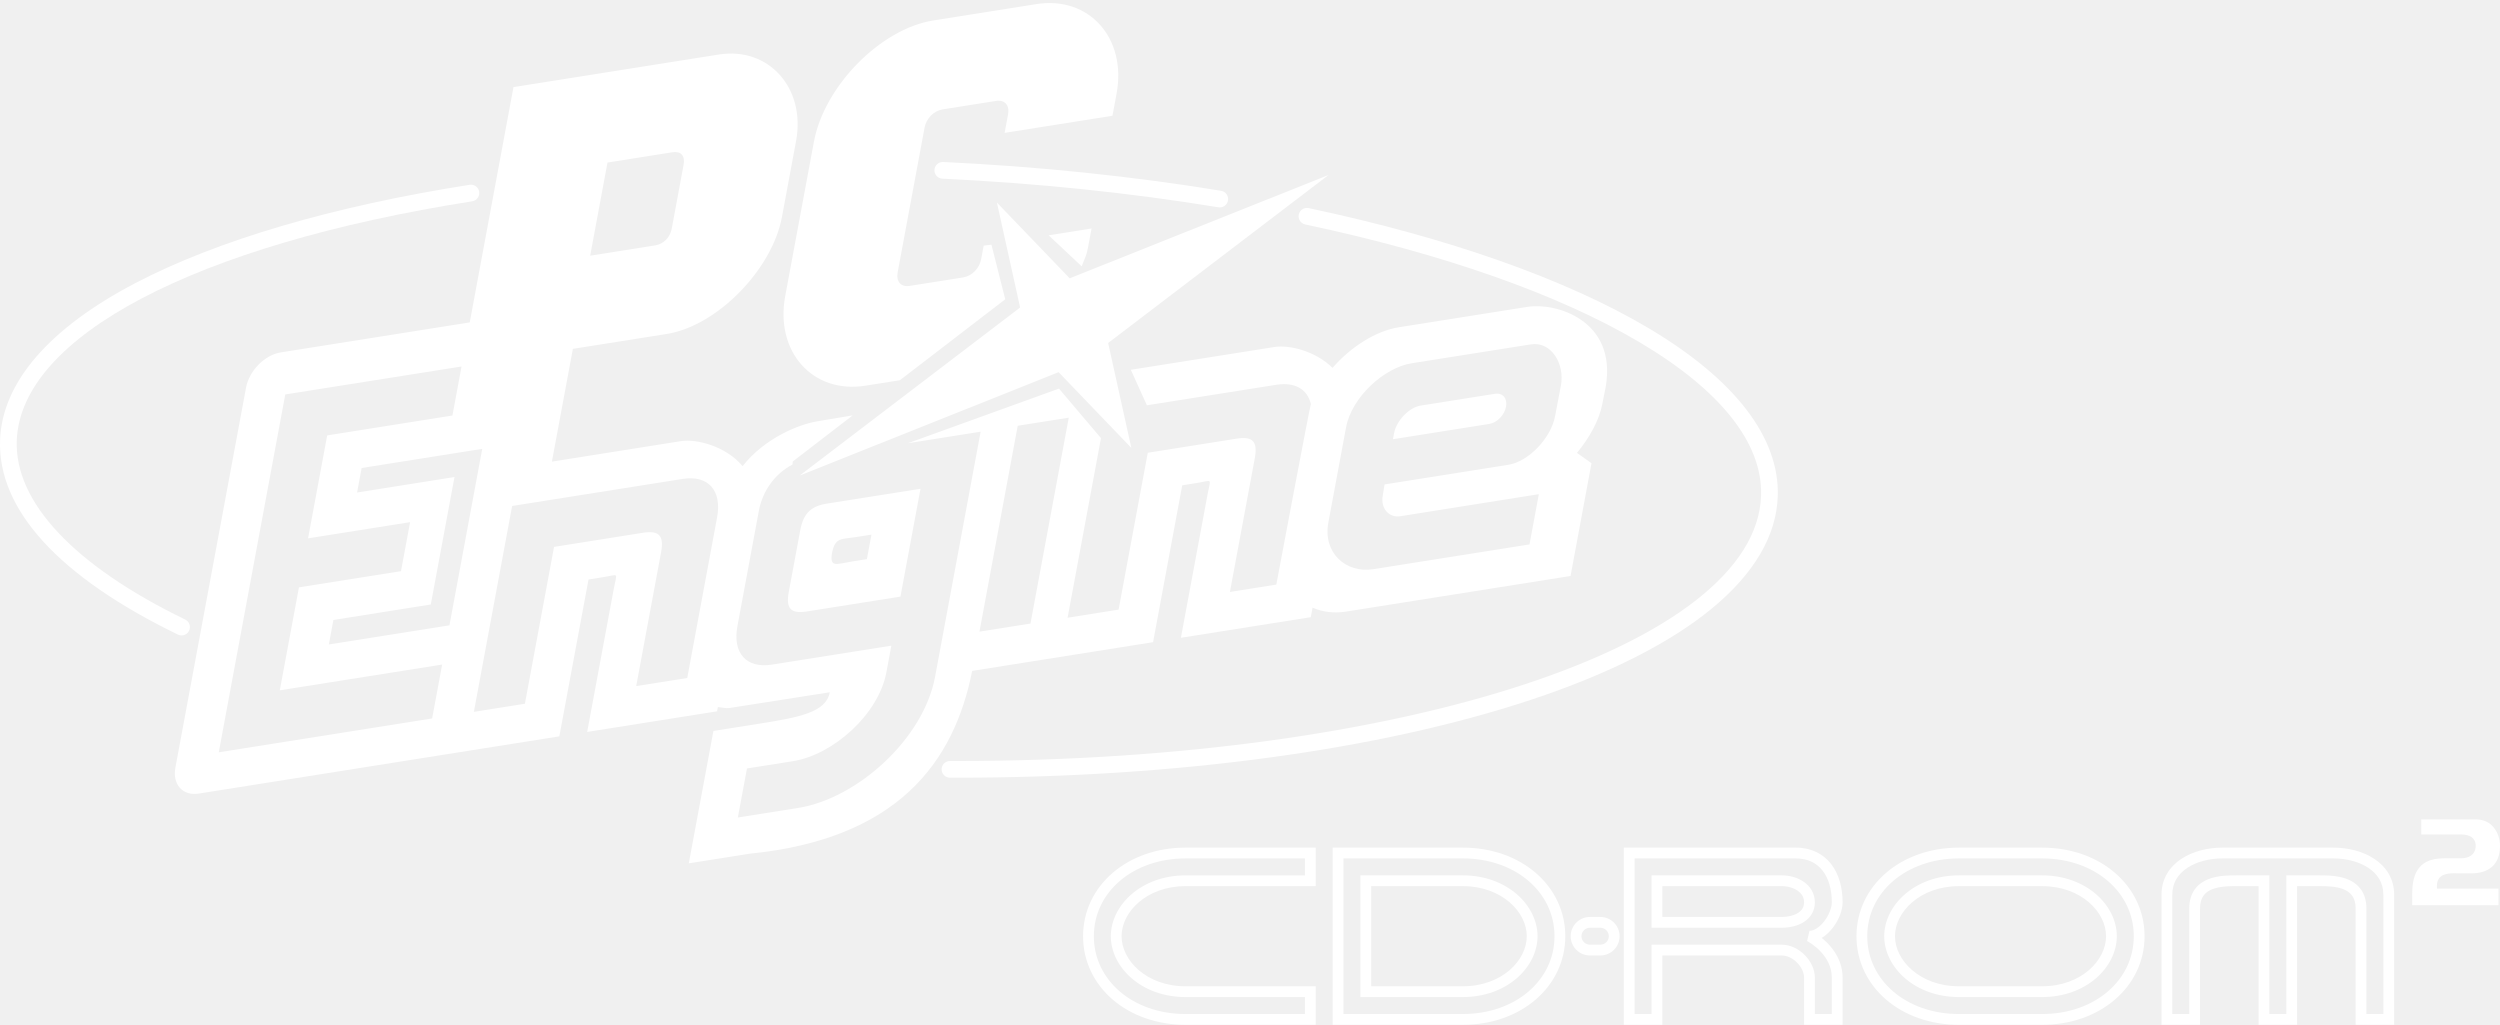
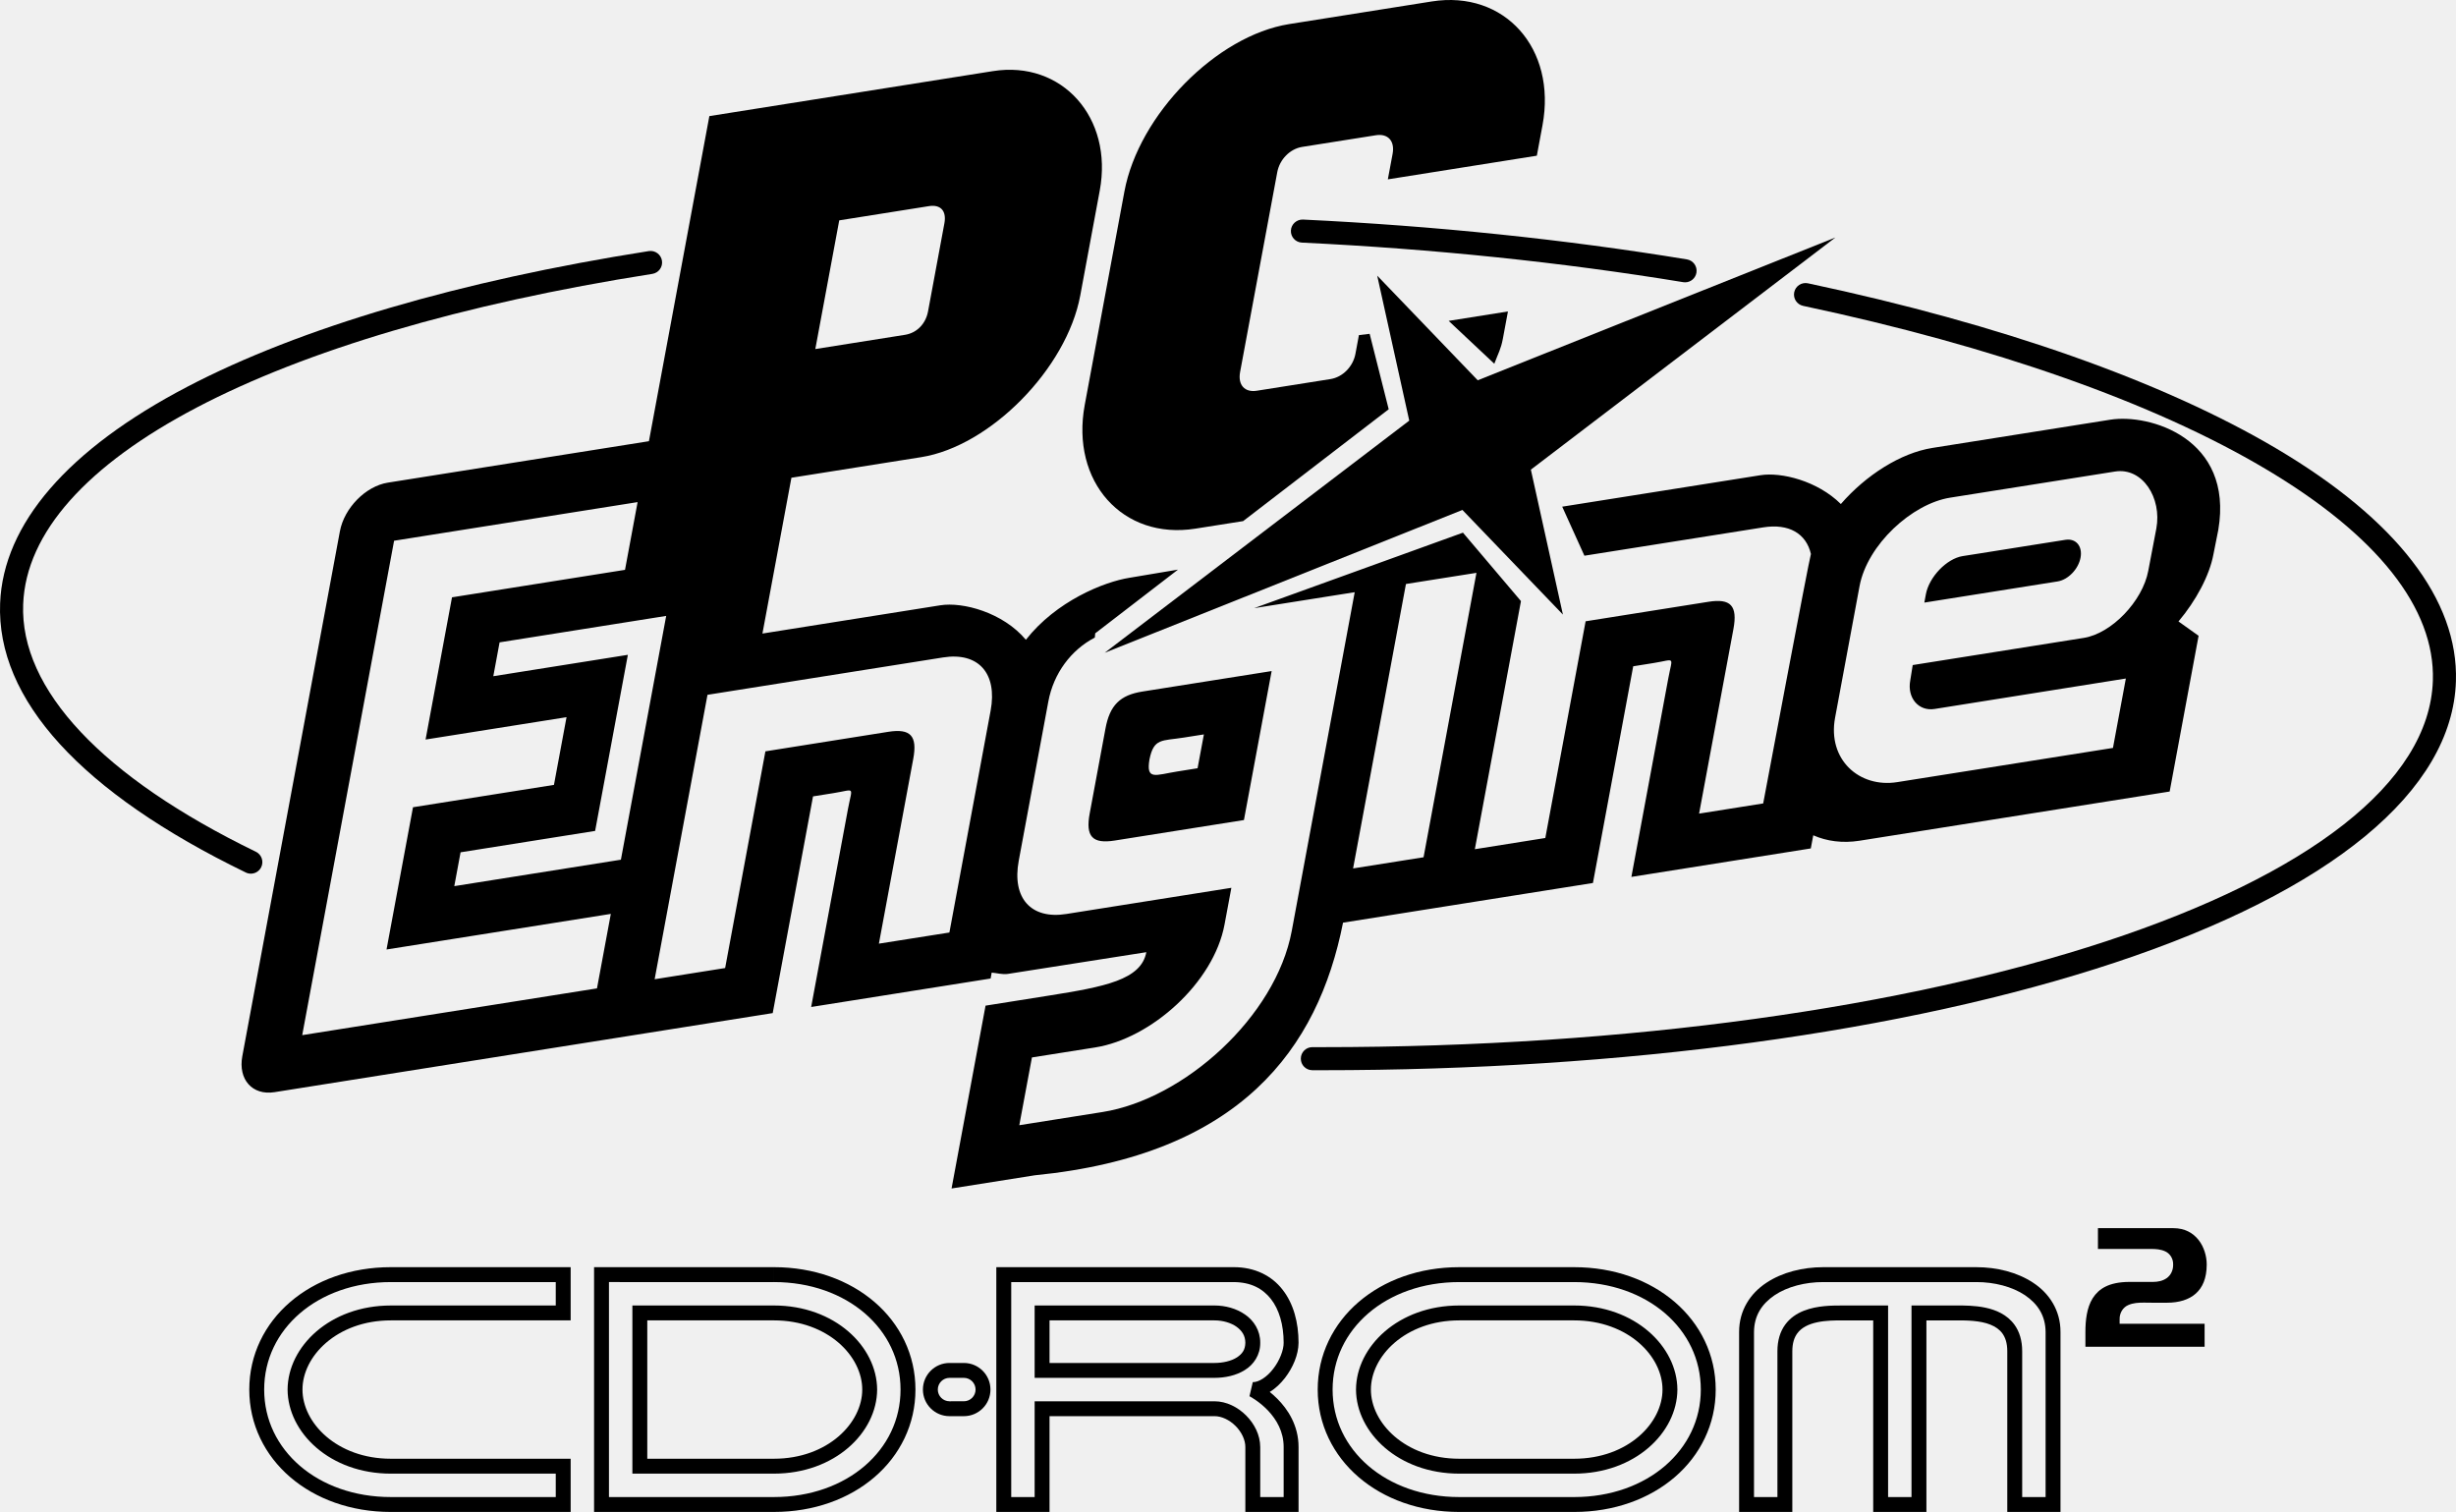
- <svg xmlns="http://www.w3.org/2000/svg" clip-rule="evenodd" fill-rule="evenodd" stroke-linejoin="round" stroke-miterlimit="2" viewBox="0 0 600 246">
-   <g fill="#fff" fill-rule="nonzero">
-     <path d="m43.576 152.504c-.294 0-.593-.066-.874-.203-28.583-13.874-43.342-30.045-42.681-46.772.538-13.77 11.775-26.77 32.495-37.599 19.66-10.273 47.39-18.425 80.195-23.579 1.094-.171 2.118.577 2.29 1.669.172 1.093-.575 2.117-1.669 2.29-66.449 10.436-108.332 32.422-109.305 57.378-.585 14.796 13.771 30.071 40.425 43.008.996.485 1.411 1.679.928 2.68-.347.712-1.061 1.128-1.804 1.128z" />
-     <path d="m292.744 49.777c-.109 0-.217-.009-.328-.027-21.115-3.466-43.402-5.78-66.245-6.873-1.108-.052-1.96-.991-1.906-2.098.053-1.105 1.009-1.948 2.097-1.905 22.998 1.101 45.441 3.43 66.707 6.921 1.09.179 1.832 1.21 1.651 2.303-.163.982-1.011 1.679-1.976 1.679z" />
-     <path d="m229.662 186.648c-.561 0-1.118 0-1.679-.002-1.107-.002-1.998-.902-1.995-2.01.003-1.104.895-1.996 2-1.996h.01c.549.001 1.113.001 1.667.001 107.248.002 191.876-27.876 192.993-63.704.392-12.537-9.68-25.258-29.133-36.781-19.367-11.478-47.127-21.261-80.272-28.29-1.082-.23-1.772-1.294-1.545-2.376.228-1.083 1.296-1.771 2.377-1.544 33.566 7.119 61.742 17.064 81.484 28.762 20.783 12.315 31.535 26.271 31.094 40.354-.592 19.053-21.64 36.423-59.266 48.9-36.379 12.061-85.236 18.686-137.735 18.686z" />
-     <path d="m265.954 82.317 52.907-40.329-62.14 24.804-17.463-18.177 5.568 25.187-52.907 40.328 62.143-24.811 17.46 18.177z" />
-     <path d="m199.696 132.659c.759-3.733 2.142-3.19 5.929-3.792l3.524-.555-1.097 5.877-3.525.563c-3.786.6-5.453 1.613-4.831-2.093zm-7.641-5.379-2.743 14.754c-.751 4.03.467 5.327 4.344 4.715l22.451-3.562 4.813-25.879-22.453 3.557c-3.879.614-5.667 2.387-6.412 6.415zm142.518-23.293-.262 1.427 23.158-3.677c1.828-.293 3.61-2.141 3.982-4.139.365-1.997-.809-3.381-2.639-3.089l-5.947.94-9.49 1.51-2.404.376c-2.782.445-5.834 3.617-6.398 6.652zm-162.476 66.732.188-1.029c.797.06 1.864.368 2.795.23l24.068-3.776c-.894 4.801-7.236 6.005-16.914 7.539l-11.016 1.749-5.906 31.761 14.471-2.293c35.632-3.517 49.188-21.933 53.539-43.886l43.416-6.891 6.996-37.645 3.531-.565c3.87-.613 3.299-1.314 2.556 2.707l-6.404 34.447 31.17-4.946.427-2.283c2.352 1.038 5.101 1.404 8.012.947l53.905-8.55 5.027-27.058-3.494-2.488c3.027-3.585 5.387-7.972 6.07-11.654l.85-4.267c2.688-15.96-12.026-20.198-18.74-19.131l-30.935 4.908c-5.478.87-11.511 4.687-15.9 9.745-4.06-4.02-10.326-5.583-13.97-5.004l-34.439 5.463 3.856 8.521 31.059-4.922c4.479-.714 7.472 1.075 8.293 4.621-.33.939-8.293 43.334-8.293 43.334l-11.136 1.767 5.971-32.095c.739-4.019-.476-5.318-4.343-4.703l-21.341 3.389-7.002 37.646-12.242 1.948 8.012-43.102-10.078-11.888-36.278 13.114 17.194-2.728.278-.038-10.933 58.819c-2.778 14.942-18.722 29.231-32.864 31.476l-14.472 2.294 2.194-11.772 11.009-1.741c9.677-1.541 20.573-11.226 22.452-21.355l1.187-6.373-28.666 4.546c-6.146.977-9.483-2.756-8.273-9.25l5.14-27.651c.909-4.914 3.975-8.994 8.078-11.115l.067-.737 14.382-11.068-8.402 1.412c-4.469.706-12.758 4.058-18.025 10.775-3.983-4.751-10.948-6.612-14.871-5.99l-30.897 4.908 5.035-27.065 22.542-3.576c11.999-1.901 25.277-15.397 27.636-28.073l3.389-18.237c2.359-12.684-6.56-22.656-18.56-20.753l-49.262 7.815-10.498 56.475-45.362 7.199c-3.84.609-7.575 4.396-8.326 8.452l-16.953 91.18c-.752 4.059 1.75 6.857 5.591 6.254l86.554-13.737 7.003-37.645 3.524-.563c3.877-.61 3.306-1.306 2.555 2.712l-6.402 34.436zm-64.229-20.641-28.944 4.592 1.09-5.877 23.376-3.716 5.688-30.59-23.376 3.715 1.089-5.881 28.944-4.594zm-1.751 9.415-2.405 12.938-51.208 8.124 15.961-85.887 42.304-6.71-2.187 11.767-30.057 4.773-4.591 24.706 24.489-3.885-2.186 11.761-24.489 3.885-4.598 24.712zm58.82 3.233-12.248 1.935 5.966-32.085c.752-4.022-.466-5.327-4.343-4.713l-21.34 3.39-6.995 37.645-12.248 1.946 9.182-49.409.285-.047 40.629-6.445c6.146-.977 9.482 2.749 8.273 9.249zm79.595-60.588 11.97-1.894-9.19 49.41-12.242 1.94 9.181-49.405zm74.271 23.287 4.25-22.858c1.348-7.228 9.116-14.329 15.735-15.381l28.636-4.538c4.825-.768 8.177 4.621 7.192 9.895l-1.403 7.356c-.987 5.275-6.374 10.881-11.195 11.647l-29.726 4.719-.428 2.668c-.564 3.033 1.45 5.404 4.231 4.96l33.225-5.29-2.24 12.057-37.48 5.942c-6.62 1.048-12.135-3.943-10.797-11.177zm-177.16-64.058 4.156-22.354 15.584-2.472c2.044-.324 3.089.842 2.682 2.997l-2.84 15.3c-.406 2.163-1.954 3.733-3.998 4.057z" />
-     <path d="m241.256 71.827-3.308-13.104-1.866.225-.6 3.231c-.415 2.24-2.215 4.064-4.329 4.404l-12.806 2.028c-2.113.338-3.322-1.014-2.906-3.253l6.453-34.708c.414-2.231 2.215-4.058 4.326-4.396l12.809-2.028c2.113-.337 3.321 1.015 2.903 3.246l-.826 4.418 25.886-4.111.984-5.29c2.481-13.352-6.598-23.503-19.237-21.505l-24.765 3.931c-12.63 2.006-26.155 15.742-28.634 29.094l-6.89 37.06c-2.479 13.352 6.598 23.503 19.237 21.497l8.278-1.307z" />
-     <path d="m259.605 63.922c.675-1.819 1.143-2.51 1.49-4.374l.879-4.712-10.302 1.638z" />
-     <path d="m470.141 245.952c-6.935 0-13.064-2.254-17.481-6.053-4.42-3.792-7.112-9.163-7.107-15.207-.005-6.045 2.687-11.416 7.107-15.208 4.417-3.798 10.547-6.053 17.481-6.053h19.967v2.588h-19.967c-6.378 0-11.894 2.072-15.795 5.427-3.901 3.364-6.2 7.975-6.205 13.246.006 5.27 2.304 9.882 6.205 13.245 3.901 3.356 9.418 5.428 15.795 5.428h19.967c6.375 0 11.894-2.072 15.795-5.428 3.9-3.363 6.201-7.975 6.205-13.245-.005-5.271-2.305-9.882-6.205-13.246-3.902-3.355-9.42-5.427-15.795-5.427v-2.588c6.935 0 13.064 2.255 17.482 6.053 4.418 3.792 7.11 9.163 7.106 15.208.004 6.044-2.688 11.415-7.106 15.207-4.418 3.799-10.548 6.053-17.482 6.053zm0-6.656c-10.553 0-17.896-7.112-17.934-14.604.038-7.494 7.381-14.604 17.934-14.606h19.967c10.553.002 17.894 7.113 17.932 14.606-.038 7.493-7.379 14.604-17.932 14.604v-2.588c4.7-.001 8.551-1.575 11.219-3.867 2.671-2.296 4.129-5.292 4.126-8.149.004-2.858-1.455-5.854-4.126-8.15-2.668-2.291-6.518-3.867-11.219-3.868h-19.967c-4.701.001-8.552 1.577-11.22 3.868-2.671 2.296-4.129 5.292-4.126 8.15-.004 2.857 1.455 5.853 4.126 8.149 2.668 2.292 6.518 3.866 11.22 3.867h19.967v2.588z" />
-     <path d="m315.77 245.952h-31.245c-6.935 0-13.064-2.255-17.482-6.053-4.418-3.792-7.111-9.163-7.106-15.207-.005-6.045 2.688-11.416 7.106-15.208 4.419-3.798 10.548-6.054 17.482-6.054h31.245v9.244h-31.245c-4.7.001-8.551 1.577-11.219 3.868-2.671 2.296-4.129 5.292-4.125 8.15-.004 2.857 1.454 5.852 4.125 8.149 2.669 2.292 6.519 3.866 11.219 3.867h29.95v1.295-1.295h1.295zm-47.04-34.506c-3.9 3.364-6.2 7.976-6.205 13.246.005 5.27 2.305 9.882 6.205 13.245 3.901 3.356 9.419 5.427 15.795 5.427h28.656v-4.067h-28.656c-10.554-.001-17.895-7.111-17.933-14.604.038-7.494 7.379-14.604 17.933-14.605h28.656v-4.068c-4.415 0-19.131 0-28.656 0-6.376-.001-11.894 2.072-15.795 5.426z" />
-     <path d="m331.863 245.952h-12.026v-42.522h31.243v2.589c-7.543-.001-15.03-.001-20.631 0-3.639-.001-6.48-.001-8.025-.001v37.345c1.792.001 5.281.001 9.439.001 6.073-.001 13.561-.001 19.218 0 6.376-.001 11.894-2.072 15.795-5.428 3.901-3.363 6.201-7.975 6.204-13.245-.003-5.27-2.302-9.882-6.204-13.245-3.9-3.356-9.419-5.428-15.795-5.429v-2.587c6.935-.001 13.065 2.255 17.481 6.053 4.421 3.792 7.113 9.163 7.107 15.208.006 6.044-2.686 11.415-7.107 15.207-4.417 3.798-10.547 6.053-17.481 6.053-5.657.001-13.145.001-19.218.001zm-4.076-6.656h-1.294v-29.21h24.588c10.555.001 17.895 7.112 17.933 14.605-.038 7.494-7.378 14.604-17.933 14.605v-2.589c4.7 0 8.553-1.575 11.219-3.867 2.671-2.296 4.129-5.292 4.126-8.149.003-2.858-1.455-5.854-4.126-8.15-2.667-2.291-6.519-3.867-11.219-3.868h-22v24.034h22v2.589c-6.124 0-13.448 0-23.294 0z" />
-     <path d="m432.982 245.952v-1.294c-.002 0-.002-6.656 0-9.983.008-1.224-.648-2.614-1.702-3.661-1.047-1.053-2.436-1.71-3.661-1.702h-28.655v16.639h-9.245v-42.522h41.228c3.663-.017 6.623 1.483 8.508 3.918 1.894 2.429 2.767 5.671 2.77 9.209-.018 2.088-.963 4.285-2.35 6.106-.748.957-1.638 1.832-2.658 2.444.414.334.857.72 1.302 1.165 1.807 1.802 3.707 4.621 3.707 8.403v11.277h-9.244zm6.655-2.587c0-1.534 0-4.43 0-8.69 0-2.697-1.254-4.767-2.666-6.281-1.405-1.502-2.942-2.372-3.229-2.521-.039-.02-.045-.023-.045-.023l.579-1.158-.579 1.158.579-2.452c1.013.035 2.452-.864 3.551-2.315 1.108-1.415 1.828-3.285 1.81-4.525.002-3.117-.787-5.79-2.222-7.614-1.442-1.816-3.474-2.907-6.468-2.924h-38.638v37.345h4.067v-16.638h31.244c2.102.009 4.041 1.017 5.491 2.458 1.443 1.45 2.449 3.389 2.458 5.492v8.689h4.068zm-12.017-20.707h-31.244v-12.572h31.244c1.902.004 3.8.513 5.321 1.577 1.517 1.044 2.643 2.779 2.628 4.894.024 2.118-1.148 3.813-2.683 4.747-1.537.96-3.413 1.349-5.266 1.354v-2.588c1.474.005 2.927-.345 3.886-.957.961-.637 1.454-1.347 1.476-2.556-.014-1.213-.553-2.065-1.531-2.777-.976-.694-2.405-1.109-3.831-1.106h-28.656v7.396h28.656z" />
-     <path d="m381.585 229.313v-2.587l2.497-.001c1.122-.001 2.031-.91 2.033-2.032-.002-1.124-.911-2.033-2.033-2.035l-2.497.001c-1.122.001-2.03.91-2.033 2.034.003 1.122.911 2.031 2.033 2.032v2.588c-2.552 0-4.62-2.068-4.62-4.62 0-2.553 2.068-4.622 4.62-4.622h2.497c2.552 0 4.62 2.069 4.621 4.622-.001 2.552-2.069 4.62-4.621 4.62z" />
-     <path d="m565.352 245.953v-27.917c-.003-1.453-.348-2.395-.846-3.09-.501-.691-1.205-1.178-2.084-1.531-1.752-.711-4.108-.748-5.758-.739l-5.362-.001v33.278h-9.244v-33.277h-5.361c-1.243-.003-2.869.006-4.352.322-1.497.317-2.752.918-3.491 1.949-.498.695-.842 1.637-.847 3.09v27.916h-9.244v-31.244c-.017-3.78 1.962-6.741 4.736-8.565 2.776-1.843 6.329-2.708 9.87-2.713h26.622c3.54.005 7.092.87 9.869 2.713 2.774 1.824 4.753 4.785 4.736 8.565v31.244zm6.656-2.588v-28.656c-.018-2.875-1.367-4.905-3.584-6.412-2.216-1.485-5.32-2.282-8.433-2.278h-26.622c-3.115-.004-6.219.793-8.434 2.278-2.218 1.506-3.567 3.536-3.584 6.412v28.656h4.068c-.002-4.531-.002-19.696 0-25.329-.005-1.875.482-3.428 1.336-4.604.852-1.18 2.019-1.942 3.221-2.421 2.408-.952 5.044-.916 6.72-.924h6.655v1.294-1.294h1.295v33.278h4.066v-33.278h7.952c1.251.001 3.056-.008 4.889.378 1.817.385 3.761 1.19 5.05 2.967.855 1.176 1.342 2.729 1.337 4.604v25.329z" />
-     <path d="m580.194 208.819c-1.033 1.634-1.274 3.871-1.269 5.894v2.536h20.707v-3.986h-14.764v-.74c-.036-1.2.632-2.142 1.5-2.509.849-.387 1.798-.421 2.721-.427.535 0 1.058.018 1.532.018h2.477c2.098 0 3.815-.535 4.994-1.582 1.174-1.048 1.902-2.638 1.908-5.037.004-1.484-.478-3.104-1.435-4.306-.964-1.201-2.351-2.02-4.374-2.029h-13.089v3.615h9.292c.756.005 1.599.049 2.373.408.783.338 1.432 1.207 1.401 2.312.014 1.014-.437 1.873-1.131 2.353-.687.486-1.523.648-2.359.651h-4.148c-3.556.023-5.302 1.209-6.336 2.829z" />
+ <svg xmlns="http://www.w3.org/2000/svg" clip-rule="evenodd" fill-rule="evenodd" stroke-linejoin="round" stroke-miterlimit="2" viewBox="0 0 426.676 262.654" version="1.1" id="svg32" width="426.676" height="262.654">
+   <defs id="defs36" />
+   <path d="m 43.576,151.772 c -0.294,0 -0.593,-0.066 -0.874,-0.203 -28.583,-13.874 -43.342,-30.045 -42.681,-46.772 0.538,-13.77 11.775,-26.77 32.495,-37.599 19.66,-10.273 47.39,-18.425 80.195,-23.579 1.094,-0.171 2.118,0.577 2.29,1.669 0.172,1.093 -0.575,2.117 -1.669,2.29 -66.449,10.436 -108.332,32.422 -109.305,57.378 -0.585,14.796 13.771,30.071 40.425,43.008 0.996,0.485 1.411,1.679 0.928,2.68 -0.347,0.712 -1.061,1.128 -1.804,1.128 z" id="path2" style="fill:#000000;fill-rule:nonzero" />
+   <path d="m 292.744,49.045 c -0.109,0 -0.217,-0.009 -0.328,-0.027 -21.115,-3.466 -43.402,-5.78 -66.245,-6.873 -1.108,-0.052 -1.96,-0.991 -1.906,-2.098 0.053,-1.105 1.009,-1.948 2.097,-1.905 22.998,1.101 45.441,3.43 66.707,6.921 1.09,0.179 1.832,1.21 1.651,2.303 -0.163,0.982 -1.011,1.679 -1.976,1.679 z" id="path4" style="fill:#000000;fill-rule:nonzero" />
+   <path d="m 229.662,185.916 c -0.561,0 -1.118,0 -1.679,-0.002 -1.107,-0.002 -1.998,-0.902 -1.995,-2.01 0.003,-1.104 0.895,-1.996 2,-1.996 h 0.01 c 0.549,0.001 1.113,0.001 1.667,0.001 107.248,0.002 191.876,-27.876 192.993,-63.704 0.392,-12.537 -9.68,-25.258 -29.133,-36.781 -19.367,-11.478 -47.127,-21.261 -80.272,-28.29 -1.082,-0.23 -1.772,-1.294 -1.545,-2.376 0.228,-1.083 1.296,-1.771 2.377,-1.544 33.566,7.119 61.742,17.064 81.484,28.762 20.783,12.315 31.535,26.271 31.094,40.354 -0.592,19.053 -21.64,36.423 -59.266,48.9 -36.379,12.061 -85.236,18.686 -137.735,18.686 z" id="path6" style="fill:#000000;fill-rule:nonzero" />
+   <path d="m 265.954,81.585 52.907,-40.329 -62.14,24.804 -17.463,-18.177 5.568,25.187 -52.907,40.328 62.143,-24.811 17.46,18.177 z" id="path8" style="fill:#000000;fill-rule:nonzero" />
+   <path d="m 199.696,131.927 c 0.759,-3.733 2.142,-3.19 5.929,-3.792 l 3.524,-0.555 -1.097,5.877 -3.525,0.563 c -3.786,0.6 -5.453,1.613 -4.831,-2.093 z m -7.641,-5.379 -2.743,14.754 c -0.751,4.03 0.467,5.327 4.344,4.715 l 22.451,-3.562 4.813,-25.879 -22.453,3.557 c -3.879,0.614 -5.667,2.387 -6.412,6.415 z m 142.518,-23.293 -0.262,1.427 23.158,-3.677 c 1.828,-0.293 3.61,-2.141 3.982,-4.139 0.365,-1.997 -0.809,-3.381 -2.639,-3.089 l -5.947,0.94 -9.49,1.51 -2.404,0.376 c -2.782,0.445 -5.834,3.617 -6.398,6.652 z m -162.476,66.732 0.188,-1.029 c 0.797,0.06 1.864,0.368 2.795,0.23 l 24.068,-3.776 c -0.894,4.801 -7.236,6.005 -16.914,7.539 l -11.016,1.749 -5.906,31.761 14.471,-2.293 c 35.632,-3.517 49.188,-21.933 53.539,-43.886 l 43.416,-6.891 6.996,-37.645 3.531,-0.565 c 3.87,-0.613 3.299,-1.314 2.556,2.707 l -6.404,34.447 31.17,-4.946 0.427,-2.283 c 2.352,1.038 5.101,1.404 8.012,0.947 l 53.905,-8.55 5.027,-27.058 -3.494,-2.488 c 3.027,-3.585 5.387,-7.972 6.07,-11.654 l 0.85,-4.267 c 2.688,-15.96 -12.026,-20.198 -18.74,-19.131 l -30.935,4.908 c -5.478,0.87 -11.511,4.687 -15.9,9.745 -4.06,-4.02 -10.326,-5.583 -13.97,-5.004 l -34.439,5.463 3.856,8.521 31.059,-4.922 c 4.479,-0.714 7.472,1.075 8.293,4.621 -0.33,0.939 -8.293,43.334 -8.293,43.334 l -11.136,1.767 5.971,-32.095 c 0.739,-4.019 -0.476,-5.318 -4.343,-4.703 l -21.341,3.389 -7.002,37.646 -12.242,1.948 8.012,-43.102 -10.078,-11.888 -36.278,13.114 17.194,-2.728 0.278,-0.038 -10.933,58.819 c -2.778,14.942 -18.722,29.231 -32.864,31.476 l -14.472,2.294 2.194,-11.772 11.009,-1.741 c 9.677,-1.541 20.573,-11.226 22.452,-21.355 l 1.187,-6.373 -28.666,4.546 c -6.146,0.977 -9.483,-2.756 -8.273,-9.25 l 5.14,-27.651 c 0.909,-4.914 3.975,-8.994 8.078,-11.115 l 0.067,-0.737 14.382,-11.068 -8.402,1.412 c -4.469,0.706 -12.758,4.058 -18.025,10.775 -3.983,-4.751 -10.948,-6.612 -14.871,-5.99 l -30.897,4.908 5.035,-27.065 22.542,-3.576 c 11.999,-1.901 25.277,-15.397 27.636,-28.073 l 3.389,-18.237 c 2.359,-12.684 -6.56,-22.656 -18.56,-20.753 l -49.262,7.815 -10.498,56.475 -45.362,7.199 c -3.84,0.609 -7.575,4.396 -8.326,8.452 l -16.953,91.18 c -0.752,4.059 1.75,6.857 5.591,6.254 l 86.554,-13.737 7.003,-37.645 3.524,-0.563 c 3.877,-0.61 3.306,-1.306 2.555,2.712 l -6.402,34.436 z m -64.229,-20.641 -28.944,4.592 1.09,-5.877 23.376,-3.716 5.688,-30.59 -23.376,3.715 1.089,-5.881 28.944,-4.594 z m -1.751,9.415 -2.405,12.938 -51.208,8.124 15.961,-85.887 42.304,-6.71 -2.187,11.767 -30.057,4.773 -4.591,24.706 24.489,-3.885 -2.186,11.761 -24.489,3.885 -4.598,24.712 z m 58.82,3.233 -12.248,1.935 5.966,-32.085 c 0.752,-4.022 -0.466,-5.327 -4.343,-4.713 l -21.34,3.39 -6.995,37.645 -12.248,1.946 9.182,-49.409 0.285,-0.047 40.629,-6.445 c 6.146,-0.977 9.482,2.749 8.273,9.249 z m 79.595,-60.588 11.97,-1.894 -9.19,49.41 -12.242,1.94 9.181,-49.405 z m 74.271,23.287 4.25,-22.858 c 1.348,-7.228 9.116,-14.329 15.735,-15.381 l 28.636,-4.538 c 4.825,-0.768 8.177,4.621 7.192,9.895 l -1.403,7.356 c -0.987,5.275 -6.374,10.881 -11.195,11.647 l -29.726,4.719 -0.428,2.668 c -0.564,3.033 1.45,5.404 4.231,4.96 l 33.225,-5.29 -2.24,12.057 -37.48,5.942 c -6.62,1.048 -12.135,-3.943 -10.797,-11.177 z m -177.16,-64.058 4.156,-22.354 15.584,-2.472 c 2.044,-0.324 3.089,0.842 2.682,2.997 l -2.84,15.3 c -0.406,2.163 -1.954,3.733 -3.998,4.057 z" id="path10" style="fill:#000000;fill-rule:nonzero" />
+   <path d="m 241.256,71.095 -3.308,-13.104 -1.866,0.225 -0.6,3.231 c -0.415,2.24 -2.215,4.064 -4.329,4.404 l -12.806,2.028 c -2.113,0.338 -3.322,-1.014 -2.906,-3.253 l 6.453,-34.708 c 0.414,-2.231 2.215,-4.058 4.326,-4.396 l 12.809,-2.028 c 2.113,-0.337 3.321,1.015 2.903,3.246 l -0.826,4.418 25.886,-4.111 0.984,-5.29 c 2.481,-13.352 -6.598,-23.503 -19.237,-21.505 l -24.765,3.931 c -12.63,2.006 -26.155,15.742 -28.634,29.094 l -6.89,37.06 c -2.479,13.352 6.598,23.503 19.237,21.497 l 8.278,-1.307 z" id="path12" style="fill:#000000;fill-rule:nonzero" />
+   <path d="m 259.605,63.19 c 0.675,-1.819 1.143,-2.51 1.49,-4.374 l 0.879,-4.712 -10.302,1.638 z" id="path14" style="fill:#000000;fill-rule:nonzero" />
+   <g id="g340" transform="translate(-14.20932)">
+     <path d="m 267.72,262.653 c -6.935,0 -13.064,-2.254 -17.481,-6.053 -4.42,-3.792 -7.112,-9.163 -7.107,-15.207 -0.005,-6.045 2.687,-11.416 7.107,-15.208 4.417,-3.798 10.547,-6.053 17.481,-6.053 h 19.967 v 2.588 h -19.967 c -6.378,0 -11.894,2.072 -15.795,5.427 -3.901,3.364 -6.2,7.975 -6.205,13.246 0.006,5.27 2.304,9.882 6.205,13.245 3.901,3.356 9.418,5.428 15.795,5.428 h 19.967 c 6.375,0 11.894,-2.072 15.795,-5.428 3.9,-3.363 6.201,-7.975 6.205,-13.245 -0.005,-5.271 -2.305,-9.882 -6.205,-13.246 -3.902,-3.355 -9.42,-5.427 -15.795,-5.427 v -2.588 c 6.935,0 13.064,2.255 17.482,6.053 4.418,3.792 7.11,9.163 7.106,15.208 0.004,6.044 -2.688,11.415 -7.106,15.207 -4.418,3.799 -10.548,6.053 -17.482,6.053 z m 0,-6.656 c -10.553,0 -17.896,-7.112 -17.934,-14.604 0.038,-7.494 7.381,-14.604 17.934,-14.606 h 19.967 c 10.553,0.002 17.894,7.113 17.932,14.606 -0.038,7.493 -7.379,14.604 -17.932,14.604 v -2.588 c 4.7,-0.001 8.551,-1.575 11.219,-3.867 2.671,-2.296 4.129,-5.292 4.126,-8.149 0.004,-2.858 -1.455,-5.854 -4.126,-8.15 -2.668,-2.291 -6.518,-3.867 -11.219,-3.868 h -19.967 c -4.701,0.001 -8.552,1.577 -11.22,3.868 -2.671,2.296 -4.129,5.292 -4.126,8.15 -0.004,2.857 1.455,5.853 4.126,8.149 2.668,2.292 6.518,3.866 11.22,3.867 h 19.967 v 2.588 z" id="path16" style="fill:#000000;fill-rule:nonzero" />
+     <path d="M 113.349,262.653 H 82.104 c -6.935,0 -13.064,-2.255 -17.482,-6.053 -4.418,-3.792 -7.111,-9.163 -7.106,-15.207 -0.005,-6.045 2.688,-11.416 7.106,-15.208 4.419,-3.798 10.548,-6.054 17.482,-6.054 h 31.245 v 9.244 H 82.104 c -4.7,0.001 -8.551,1.577 -11.219,3.868 -2.671,2.296 -4.129,5.292 -4.125,8.15 -0.004,2.857 1.454,5.852 4.125,8.149 2.669,2.292 6.519,3.866 11.219,3.867 h 29.95 v 1.295 -1.295 h 1.295 z m -47.04,-34.506 c -3.9,3.364 -6.2,7.976 -6.205,13.246 0.005,5.27 2.305,9.882 6.205,13.245 3.901,3.356 9.419,5.427 15.795,5.427 h 28.656 v -4.067 H 82.104 c -10.554,-0.001 -17.895,-7.111 -17.933,-14.604 0.038,-7.494 7.379,-14.604 17.933,-14.605 h 28.656 v -4.068 c -4.415,0 -19.131,0 -28.656,0 -6.376,-0.001 -11.894,2.072 -15.795,5.426 z" id="path18" style="fill:#000000;fill-rule:nonzero" />
+     <path d="m 129.442,262.653 h -12.026 v -42.522 h 31.243 v 2.589 c -7.543,-0.001 -15.03,-0.001 -20.631,0 -3.639,-0.001 -6.48,-0.001 -8.025,-0.001 v 37.345 c 1.792,10e-4 5.281,10e-4 9.439,10e-4 6.073,-10e-4 13.561,-10e-4 19.218,0 6.376,-10e-4 11.894,-2.072 15.795,-5.428 3.901,-3.363 6.201,-7.975 6.204,-13.245 -0.003,-5.27 -2.302,-9.882 -6.204,-13.245 -3.9,-3.356 -9.419,-5.428 -15.795,-5.429 v -2.587 c 6.935,-0.001 13.065,2.255 17.481,6.053 4.421,3.792 7.113,9.163 7.107,15.208 0.006,6.044 -2.686,11.415 -7.107,15.207 -4.417,3.798 -10.547,6.053 -17.481,6.053 -5.657,0.001 -13.145,0.001 -19.218,0.001 z m -4.076,-6.656 h -1.294 v -29.21 h 24.588 c 10.555,0.001 17.895,7.112 17.933,14.605 -0.038,7.494 -7.378,14.604 -17.933,14.605 v -2.589 c 4.7,0 8.553,-1.575 11.219,-3.867 2.671,-2.296 4.129,-5.292 4.126,-8.149 0.003,-2.858 -1.455,-5.854 -4.126,-8.15 -2.667,-2.291 -6.519,-3.867 -11.219,-3.868 h -22 v 24.034 h 22 v 2.589 c -6.124,0 -13.448,0 -23.294,0 z" id="path20" style="fill:#000000;fill-rule:nonzero" />
+     <path d="m 230.561,262.653 v -1.294 c -0.002,0 -0.002,-6.656 0,-9.983 0.008,-1.224 -0.648,-2.614 -1.702,-3.661 -1.047,-1.053 -2.436,-1.71 -3.661,-1.702 h -28.655 v 16.639 h -9.245 v -42.522 h 41.228 c 3.663,-0.017 6.623,1.483 8.508,3.918 1.894,2.429 2.767,5.671 2.77,9.209 -0.018,2.088 -0.963,4.285 -2.35,6.106 -0.748,0.957 -1.638,1.832 -2.658,2.444 0.414,0.334 0.857,0.72 1.302,1.165 1.807,1.802 3.707,4.621 3.707,8.403 v 11.277 h -9.244 z m 6.655,-2.587 c 0,-1.534 0,-4.43 0,-8.69 0,-2.697 -1.254,-4.767 -2.666,-6.281 -1.405,-1.502 -2.942,-2.372 -3.229,-2.521 -0.039,-0.02 -0.045,-0.023 -0.045,-0.023 l 0.579,-1.158 -0.579,1.158 0.579,-2.452 c 1.013,0.035 2.452,-0.864 3.551,-2.315 1.108,-1.415 1.828,-3.285 1.81,-4.525 0.002,-3.117 -0.787,-5.79 -2.222,-7.614 -1.442,-1.816 -3.474,-2.907 -6.468,-2.924 h -38.638 v 37.345 h 4.067 v -16.638 h 31.244 c 2.102,0.009 4.041,1.017 5.491,2.458 1.443,1.45 2.449,3.389 2.458,5.492 v 8.689 h 4.068 z m -12.017,-20.707 h -31.244 v -12.572 h 31.244 c 1.902,0.004 3.8,0.513 5.321,1.577 1.517,1.044 2.643,2.779 2.628,4.894 0.024,2.118 -1.148,3.813 -2.683,4.747 -1.537,0.96 -3.413,1.349 -5.266,1.354 v -2.588 c 1.474,0.005 2.927,-0.345 3.886,-0.957 0.961,-0.637 1.454,-1.347 1.476,-2.556 -0.014,-1.213 -0.553,-2.065 -1.531,-2.777 -0.976,-0.694 -2.405,-1.109 -3.831,-1.106 h -28.656 v 7.396 h 28.656 z" id="path22" style="fill:#000000;fill-rule:nonzero" />
+     <path d="m 179.164,246.014 v -2.587 l 2.497,-10e-4 c 1.122,-0.001 2.031,-0.91 2.033,-2.032 -0.002,-1.124 -0.911,-2.033 -2.033,-2.035 l -2.497,0.001 c -1.122,0.001 -2.03,0.91 -2.033,2.034 0.003,1.122 0.911,2.031 2.033,2.032 v 2.588 c -2.552,0 -4.62,-2.068 -4.62,-4.62 0,-2.553 2.068,-4.622 4.62,-4.622 h 2.497 c 2.552,0 4.62,2.069 4.621,4.622 -0.001,2.552 -2.069,4.62 -4.621,4.62 z" id="path24" style="fill:#000000;fill-rule:nonzero" />
+     <path d="m 362.931,262.654 v -27.917 c -0.003,-1.453 -0.348,-2.395 -0.846,-3.09 -0.501,-0.691 -1.205,-1.178 -2.084,-1.531 -1.752,-0.711 -4.108,-0.748 -5.758,-0.739 l -5.362,-0.001 v 33.278 h -9.244 v -33.277 h -5.361 c -1.243,-0.003 -2.869,0.006 -4.352,0.322 -1.497,0.317 -2.752,0.918 -3.491,1.949 -0.498,0.695 -0.842,1.637 -0.847,3.09 v 27.916 h -9.244 v -31.244 c -0.017,-3.78 1.962,-6.741 4.736,-8.565 2.776,-1.843 6.329,-2.708 9.87,-2.713 h 26.622 c 3.54,0.005 7.092,0.87 9.869,2.713 2.774,1.824 4.753,4.785 4.736,8.565 v 31.244 z m 6.656,-2.588 v -28.656 c -0.018,-2.875 -1.367,-4.905 -3.584,-6.412 -2.216,-1.485 -5.32,-2.282 -8.433,-2.278 h -26.622 c -3.115,-0.004 -6.219,0.793 -8.434,2.278 -2.218,1.506 -3.567,3.536 -3.584,6.412 v 28.656 h 4.068 c -0.002,-4.531 -0.002,-19.696 0,-25.329 -0.005,-1.875 0.482,-3.428 1.336,-4.604 0.852,-1.18 2.019,-1.942 3.221,-2.421 2.408,-0.952 5.044,-0.916 6.72,-0.924 h 6.655 v 1.294 -1.294 h 1.295 v 33.278 h 4.066 v -33.278 h 7.952 c 1.251,0.001 3.056,-0.008 4.889,0.378 1.817,0.385 3.761,1.19 5.05,2.967 0.855,1.176 1.342,2.729 1.337,4.604 v 25.329 z" id="path26" style="fill:#000000;fill-rule:nonzero" />
+     <path d="m 377.773,225.52 c -1.033,1.634 -1.274,3.871 -1.269,5.894 v 2.536 h 20.707 v -3.986 h -14.764 v -0.74 c -0.036,-1.2 0.632,-2.142 1.5,-2.509 0.849,-0.387 1.798,-0.421 2.721,-0.427 0.535,0 1.058,0.018 1.532,0.018 h 2.477 c 2.098,0 3.815,-0.535 4.994,-1.582 1.174,-1.048 1.902,-2.638 1.908,-5.037 0.004,-1.484 -0.478,-3.104 -1.435,-4.306 -0.964,-1.201 -2.351,-2.02 -4.374,-2.029 h -13.089 v 3.615 h 9.292 c 0.756,0.005 1.599,0.049 2.373,0.408 0.783,0.338 1.432,1.207 1.401,2.312 0.014,1.014 -0.437,1.873 -1.131,2.353 -0.687,0.486 -1.523,0.648 -2.359,0.651 h -4.148 c -3.556,0.023 -5.302,1.209 -6.336,2.829 z" id="path28" style="fill:#000000;fill-rule:nonzero" />
  </g>
</svg>
